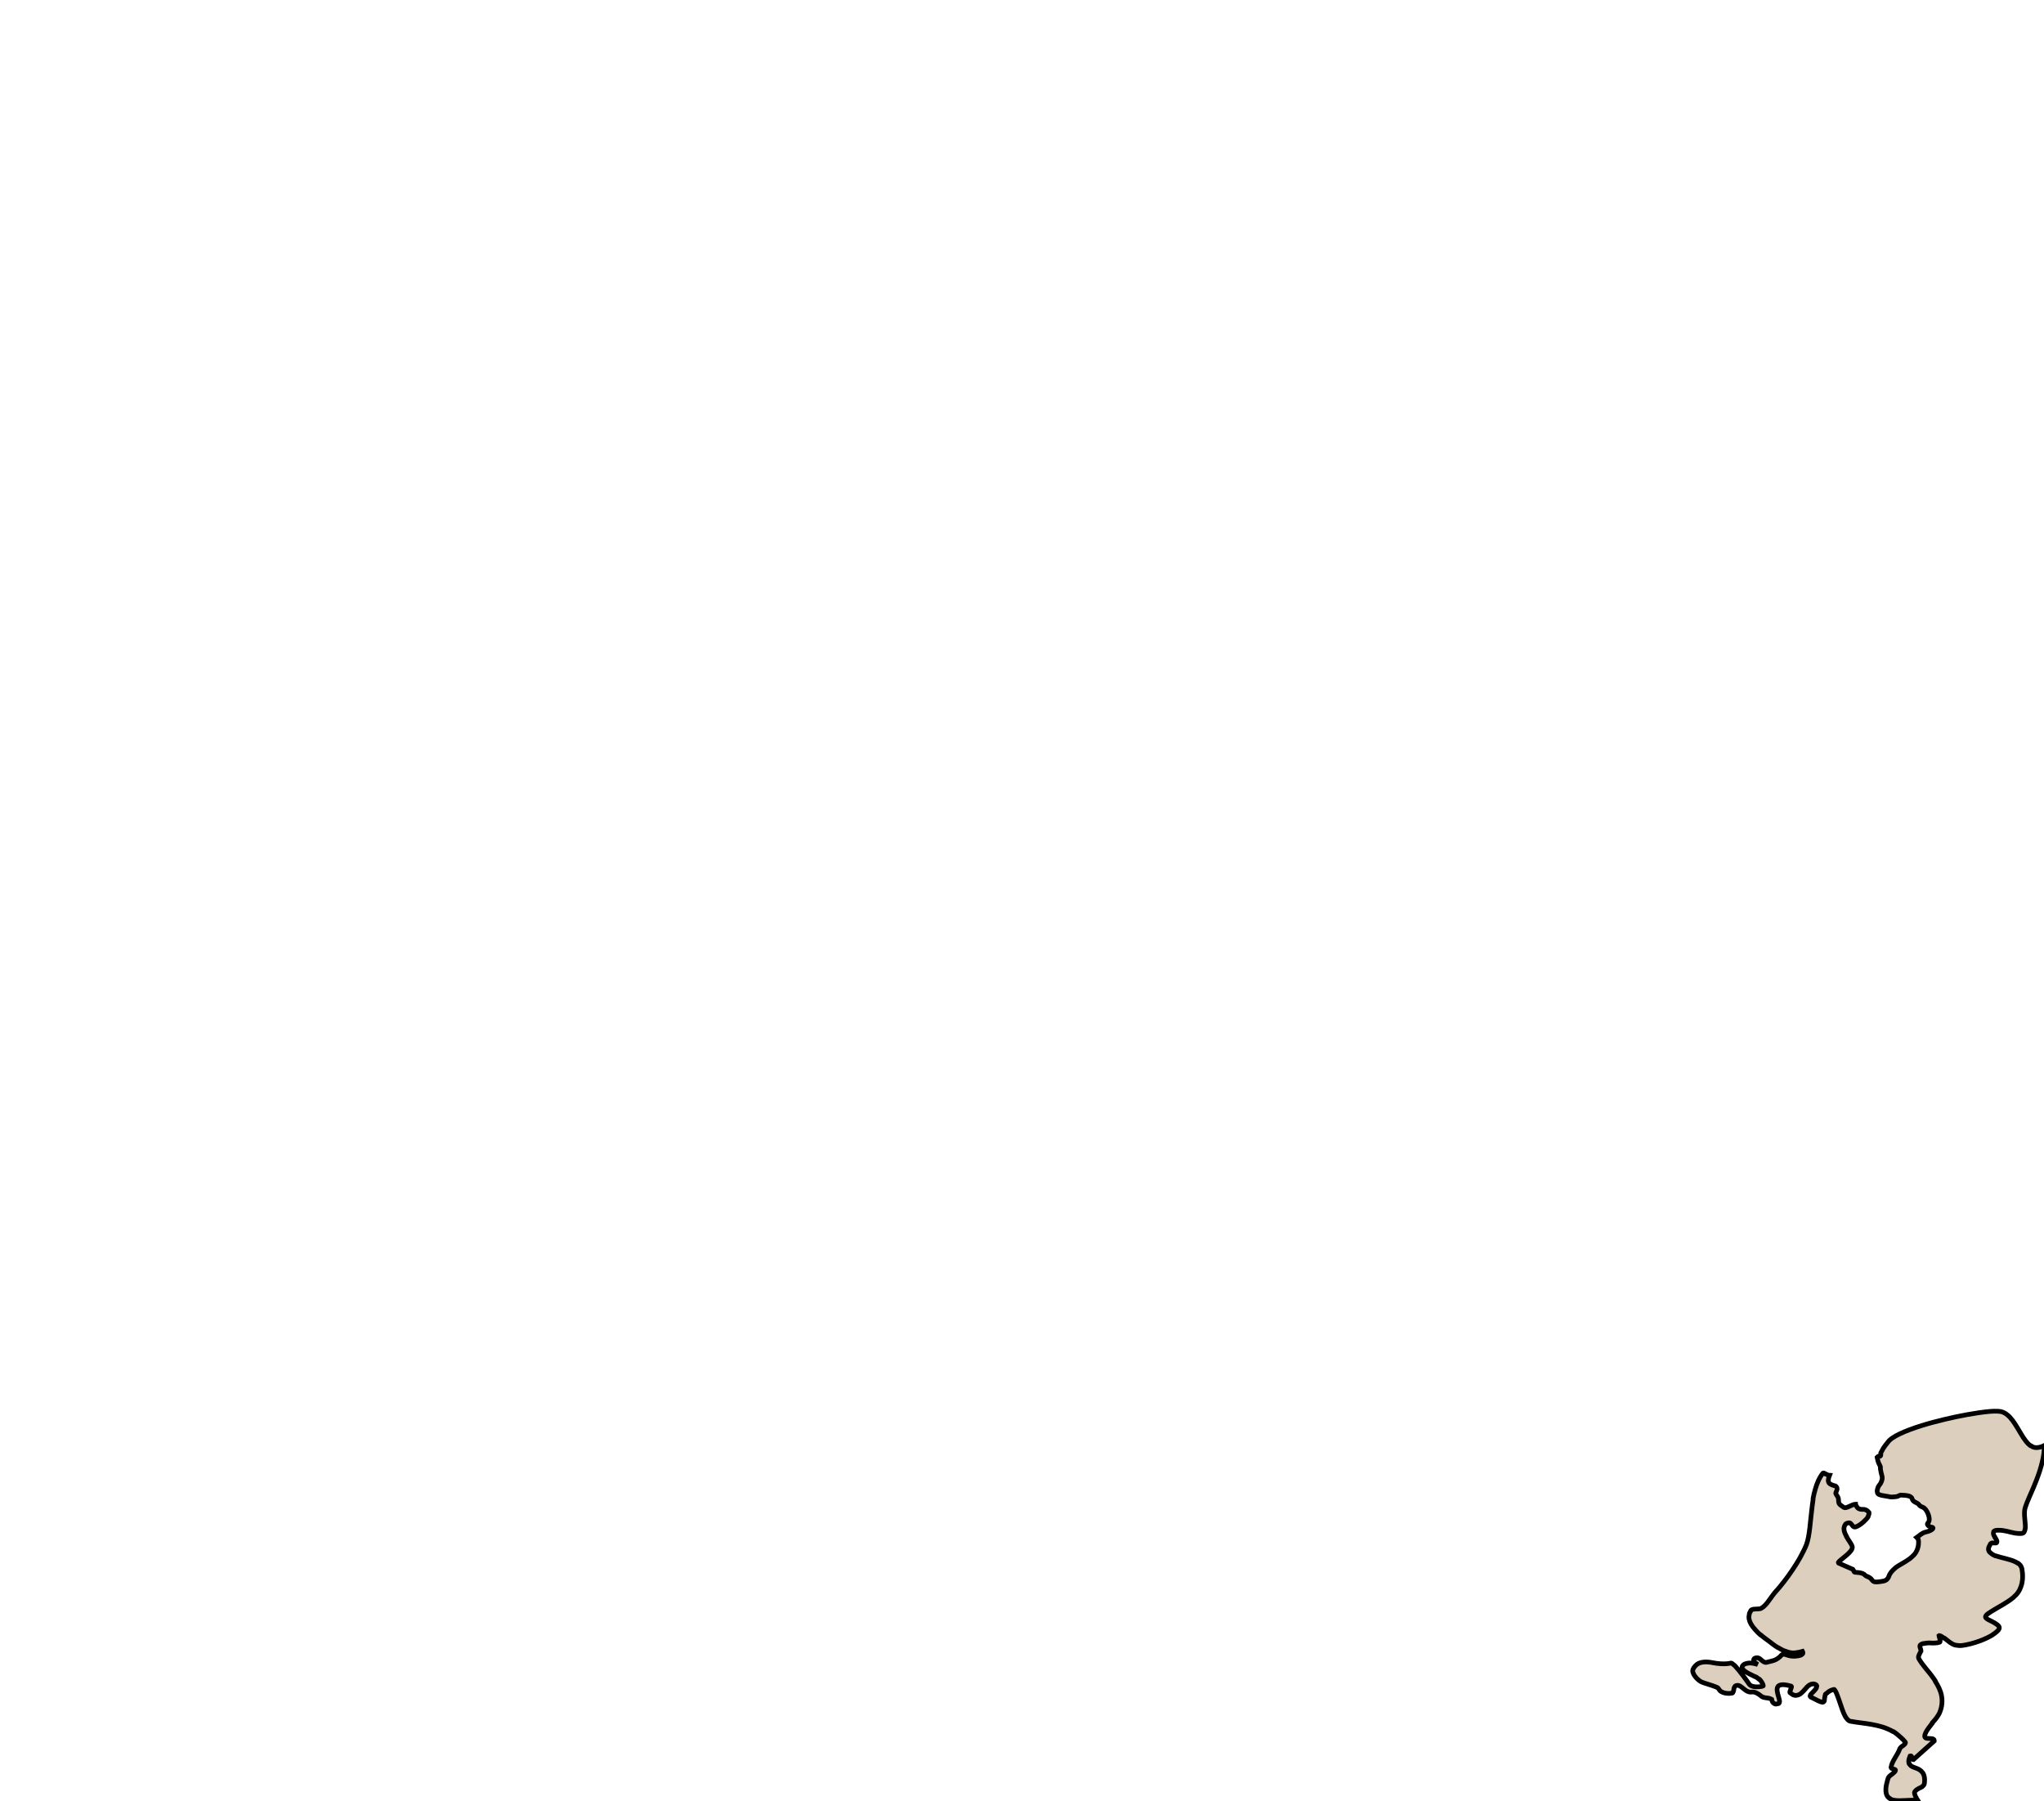
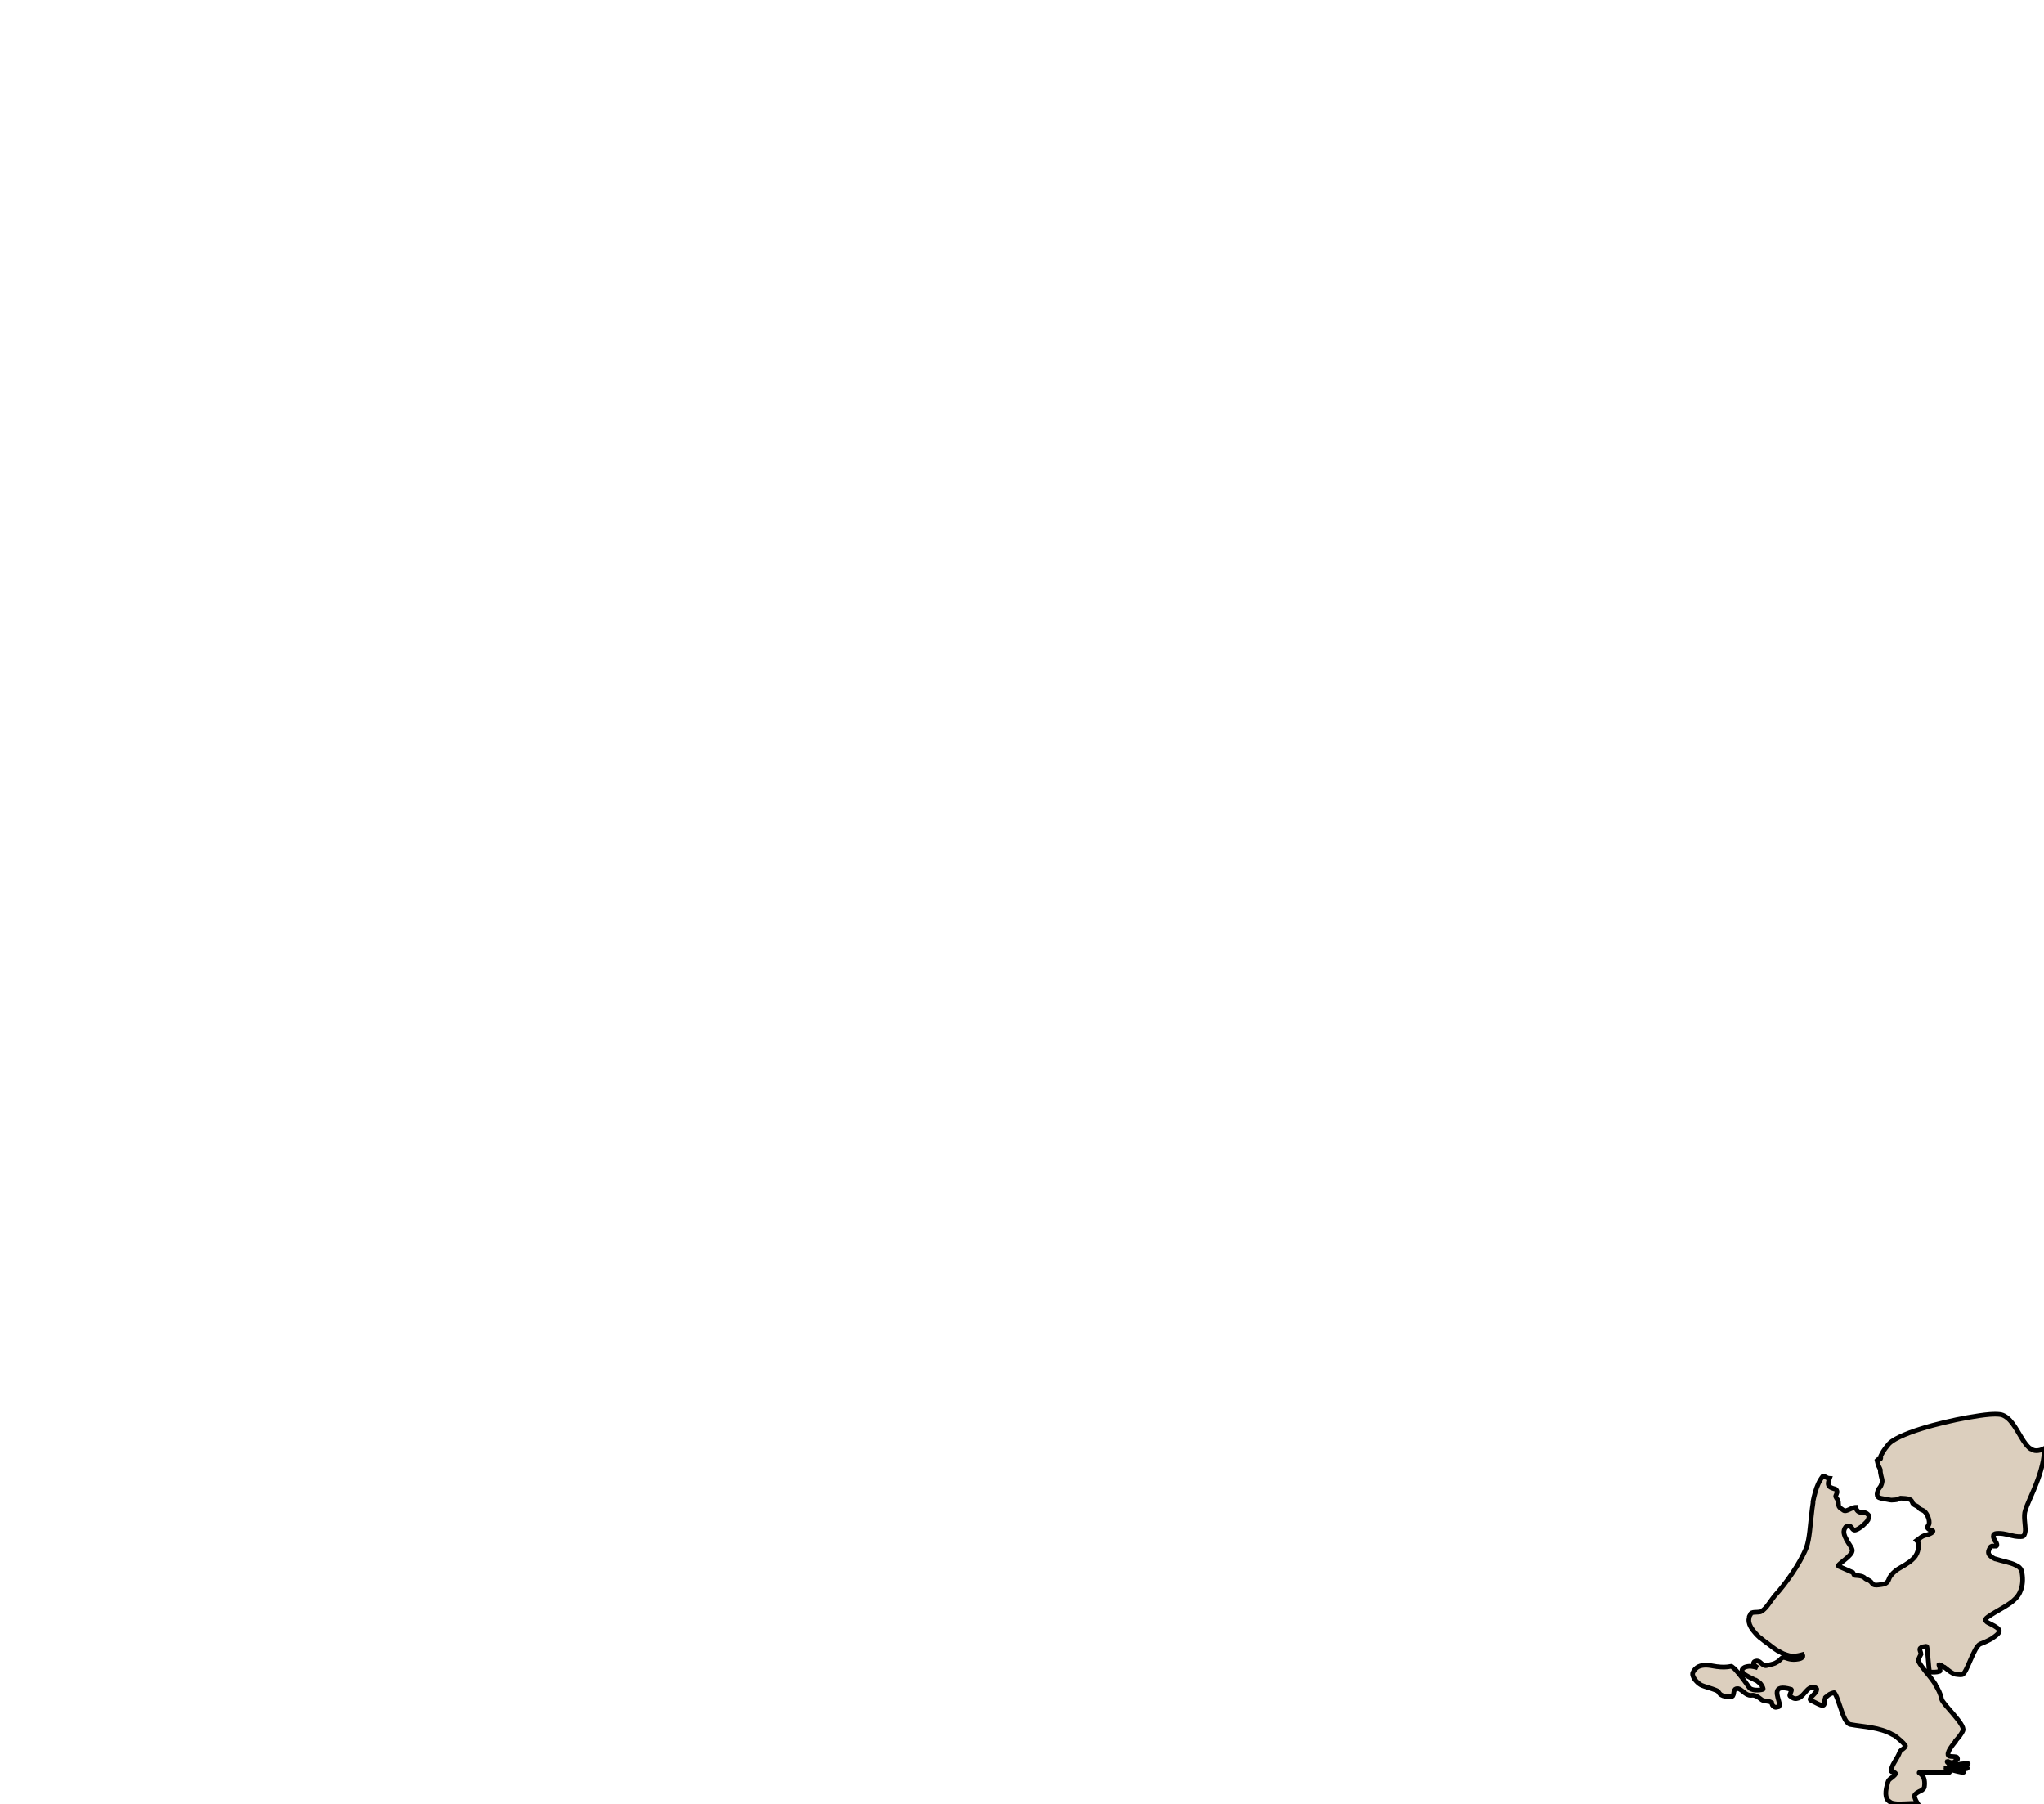
<svg>
-   <path d="M212.424,150.508 C212.847,150.484 213.18,150.503 213.4,150.547 C213.649,150.606 213.862,150.737 214.063,150.898 C214.265,151.059 214.441,151.257 214.61,151.484 C214.942,151.929 215.252,152.477 215.546,152.967 C215.702,153.226 215.846,153.457 216.015,153.67 C216.137,153.823 216.254,153.962 216.385,154.074 L216.522,154.177 L216.561,154.177 L216.741,154.29 C216.771,154.308 216.803,154.322 216.834,154.333 C217.045,154.404 217.275,154.398 217.537,154.333 C217.668,154.301 217.82,154.25 217.966,154.177 C218.025,154.675 217.928,155.289 217.771,155.933 C217.692,156.255 217.607,156.578 217.498,156.909 C217.389,157.24 217.271,157.563 217.147,157.885 C217.046,158.147 216.942,158.4 216.84,158.641 L216.405,159.641 C216.189,160.139 216.034,160.529 215.976,160.734 C215.756,161.32 215.995,162.289 215.976,162.92 C215.972,163.046 215.928,163.176 215.898,163.271 C215.837,163.461 215.742,163.544 215.507,163.544 C215.29,163.544 215.088,163.541 214.883,163.505 C214.314,163.404 213.768,163.193 213.166,163.193 L212.997,163.195 C212.822,163.203 212.641,163.234 212.592,163.357 L212.58,163.427 C212.534,163.566 212.597,163.71 212.683,163.851 L212.736,163.934 L212.736,163.973 L212.849,164.129 C212.866,164.155 212.881,164.181 212.892,164.208 C212.938,164.305 212.964,164.384 212.931,164.481 C212.931,164.522 212.883,164.546 212.853,164.559 C212.797,164.564 212.7,164.566 212.619,164.559 L212.481,164.547 C212.415,164.545 212.356,164.554 212.307,164.598 L212.249,164.658 L212.229,164.715 L212.229,164.715 C212.163,164.825 212.099,164.935 212.073,165.027 C211.991,165.313 212.096,165.494 212.307,165.652 C212.402,165.723 212.51,165.802 212.639,165.866 L212.775,165.925 L212.814,165.925 C213.45,166.146 214.342,166.274 214.945,166.581 L215.156,166.705 L215.195,166.705 C215.402,166.853 215.554,167.045 215.607,167.284 L215.624,167.408 C215.742,168.14 215.679,168.728 215.507,169.203 C215.421,169.441 215.335,169.635 215.195,169.828 C215.049,170.037 214.884,170.202 214.688,170.374 C214.505,170.535 214.316,170.662 214.102,170.803 C213.951,170.905 213.8,170.998 213.642,171.091 L212.699,171.643 C212.464,171.783 212.229,171.93 211.995,172.091 C211.863,172.179 211.792,172.254 211.76,172.326 C211.666,172.484 211.795,172.597 211.995,172.716 C212.088,172.772 212.19,172.817 212.307,172.872 C212.541,172.982 212.795,173.125 212.97,173.262 C213.146,173.4 213.253,173.526 213.166,173.731 C213.122,173.833 213.014,173.936 212.892,174.043 C212.838,174.091 212.766,174.147 212.691,174.201 L212.463,174.355 L212.463,174.355 L212.424,174.394 L212.424,174.394 C212.072,174.598 211.626,174.811 211.175,174.98 C210.473,175.243 209.72,175.429 209.224,175.487 C209.058,175.506 208.936,175.502 208.833,175.487 C208.773,175.487 208.709,175.478 208.648,175.466 L208.56,175.448 L208.521,175.448 C208.133,175.352 207.828,175.076 207.511,174.827 L207.35,174.706 L207.311,174.706 C207.156,174.597 207.019,174.492 206.843,174.433 C206.814,174.419 206.775,174.425 206.765,174.433 L206.765,174.472 L206.765,174.472 C206.759,174.516 206.806,174.597 206.843,174.706 C206.872,174.794 206.874,174.899 206.882,174.98 L206.884,175.02 L206.884,175.02 L206.882,175.058 C206.875,175.103 206.882,175.116 206.843,175.136 C206.492,175.253 206.126,175.229 205.789,175.214 C205.666,175.208 205.559,175.215 205.449,175.229 L205.282,175.253 C205.123,175.273 204.999,175.282 204.852,175.37 C204.783,175.405 204.74,175.459 204.735,175.526 C204.702,175.685 204.852,175.897 204.852,176.072 L204.721,176.322 L204.721,176.322 L204.657,176.463 C204.618,176.551 204.588,176.612 204.579,176.697 C204.572,176.766 204.589,176.833 204.618,176.892 C204.794,177.214 205.075,177.588 205.399,177.985 L205.737,178.395 C205.794,178.465 205.851,178.537 205.906,178.609 C206.017,178.755 206.122,178.895 206.224,179.043 L206.375,179.273 L206.375,179.312 C206.675,179.787 206.934,180.276 207.038,180.834 C207.142,181.392 207.107,181.985 206.843,182.629 C206.755,182.834 206.623,183.032 206.492,183.215 L206.354,183.389 L206.354,183.389 L206.062,183.722 L206.062,183.761 C205.923,183.928 205.798,184.094 205.672,184.268 C205.528,184.465 205.416,184.633 205.321,184.854 C205.271,184.953 205.251,185.061 205.243,185.127 C205.232,185.201 205.253,185.242 205.282,185.283 C205.335,185.36 205.42,185.384 205.538,185.394 L205.633,185.4 L205.672,185.4 C205.766,185.404 205.86,185.407 205.944,185.418 L206.062,185.439 L206.101,185.439 C206.183,185.468 206.255,185.52 206.262,185.613 L206.257,185.673 L204.033,187.664 C203.974,187.664 203.932,187.632 203.916,187.586 C203.886,187.504 203.88,187.383 203.838,187.313 C203.809,187.266 203.787,187.239 203.681,187.274 C203.538,187.625 203.511,187.845 203.564,188.015 L203.564,188.054 L203.564,188.054 L203.6,188.116 L203.6,188.116 L203.642,188.171 C203.71,188.272 203.793,188.345 203.916,188.405 C204.138,188.515 204.409,188.572 204.657,188.718 C204.781,188.79 204.915,188.906 205.008,189.03 C205.101,189.153 205.167,189.297 205.204,189.498 C205.241,189.7 205.248,189.932 205.204,190.24 C205.189,190.298 205.159,190.35 205.126,190.396 C205.092,190.442 205.056,190.476 205.009,190.513 L204.97,190.552 L204.97,190.552 C204.882,190.612 204.759,190.657 204.657,190.708 C204.491,190.791 204.331,190.895 204.228,191.02 C204.186,191.071 204.167,191.108 204.15,191.176 C204.15,191.235 204.169,191.342 204.228,191.489 C204.271,191.605 204.33,191.723 204.412,191.857 L204.501,191.996 L204.384,191.996 C203.541,191.943 202.678,192.096 202.048,191.999 L201.847,191.957 L201.808,191.957 C201.662,191.913 201.522,191.813 201.418,191.723 C201.362,191.674 201.304,191.632 201.262,191.567 C201.137,191.371 201.077,191.095 201.106,190.708 C201.125,190.45 201.198,190.137 201.301,189.771 C201.333,189.644 201.375,189.546 201.457,189.459 C201.53,189.377 201.603,189.33 201.691,189.264 L201.814,189.167 L201.814,189.167 L201.925,189.069 C202.008,188.996 202.088,188.931 202.121,188.835 C202.15,188.776 202.12,188.743 202.082,188.718 C202.005,188.666 201.836,188.652 201.73,188.601 C201.677,188.575 201.652,188.542 201.652,188.484 C201.701,188.19 201.819,187.932 201.966,187.668 L202.082,187.469 C202.177,187.308 202.265,187.165 202.355,187 C202.444,186.836 202.53,186.669 202.589,186.493 C202.621,186.429 202.666,186.362 202.745,186.298 L202.862,186.22 L202.862,186.22 L202.998,186.113 C203.128,186.006 203.227,185.896 203.174,185.791 C203.032,185.604 202.873,185.452 202.712,185.308 L202.55,185.166 C202.383,185.019 202.231,184.887 202.062,184.77 L201.886,184.659 L201.847,184.659 C200.426,183.835 198.726,183.829 197.32,183.566 C197.217,183.551 197.103,183.474 197.008,183.371 C196.913,183.267 196.822,183.147 196.734,182.98 C196.626,182.775 196.533,182.537 196.444,182.286 L196.068,181.195 C195.942,180.836 195.829,180.536 195.729,180.363 L195.63,180.207 C195.608,180.176 195.59,180.162 195.564,180.17 C195.176,180.256 194.968,180.415 194.822,180.561 C194.793,180.592 194.745,180.612 194.709,180.636 L194.666,180.678 L194.666,180.717 L194.627,180.795 L194.627,180.795 L194.608,180.859 L194.608,180.859 L194.588,180.99 C194.575,181.069 194.563,181.14 194.556,181.206 L194.549,181.302 C194.546,181.383 194.541,181.416 194.51,181.458 C194.479,181.501 194.411,181.549 194.315,181.536 C194.123,181.511 193.779,181.341 193.105,180.99 C193.064,180.963 193.034,180.942 193.027,180.909 L193.027,180.834 L193.027,180.834 C193.053,180.71 193.216,180.577 193.378,180.405 C193.475,180.302 193.568,180.206 193.634,180.11 L193.69,180.014 L193.69,179.975 C193.74,179.87 193.77,179.781 193.69,179.702 C193.541,179.586 193.426,179.578 193.3,179.585 C193.079,179.599 192.867,179.725 192.676,179.936 L192.295,180.362 C192.23,180.432 192.162,180.499 192.09,180.561 C191.983,180.654 191.902,180.713 191.778,180.756 C191.655,180.799 191.495,180.832 191.349,180.795 C191.203,180.758 191.056,180.668 190.88,180.522 C190.851,180.492 190.857,180.437 190.88,180.366 L191.004,180.034 C191.017,179.998 191.028,179.965 191.036,179.936 C191.045,179.906 191.048,179.892 191.045,179.879 L191.036,179.858 C191.03,179.847 191.028,179.834 191.018,179.826 L190.997,179.819 C189.943,179.512 189.578,179.7 189.514,180.053 C189.451,180.407 189.674,180.943 189.749,181.302 C189.773,181.422 189.772,181.503 189.749,181.576 C189.741,181.601 189.726,181.636 189.71,181.654 C189.68,181.673 189.644,181.693 189.593,181.693 C189.542,181.709 189.483,181.721 189.431,181.727 L189.358,181.732 L189.319,181.732 C189.281,181.726 189.245,181.707 189.211,181.686 L189.163,181.653 C189.108,181.615 189.046,181.571 189.007,181.497 C188.968,181.424 188.951,181.334 188.929,181.224 C188.833,181.161 188.719,181.129 188.596,181.107 L188.344,181.068 L188.305,181.068 C188.145,181.043 187.987,181.004 187.873,180.933 L187.797,180.873 C187.429,180.573 187.18,180.477 187.002,180.45 L186.939,180.444 L186.9,180.444 L186.715,180.455 C186.655,180.458 186.596,180.457 186.532,180.441 L186.431,180.405 C186.197,180.346 185.963,180.112 185.729,179.936 C185.553,179.805 185.397,179.708 185.221,179.741 C185.152,179.748 185.096,179.767 185.026,179.819 C184.968,179.878 184.931,179.973 184.909,180.053 C184.887,180.134 184.88,180.209 184.87,180.287 L184.851,180.361 L184.851,180.361 L184.767,180.541 C184.762,180.547 184.756,180.552 184.748,180.556 L184.515,180.591 C184.477,180.595 184.439,180.598 184.402,180.6 C184.146,180.603 183.799,180.564 183.543,180.405 C183.415,180.325 183.319,180.201 183.231,180.053 C183.197,179.996 183.095,179.955 182.958,179.897 C182.547,179.723 181.803,179.534 181.475,179.39 C181.152,179.248 180.658,178.784 180.538,178.375 C180.492,178.241 180.49,178.129 180.538,178.024 C180.597,177.895 180.656,177.801 180.731,177.716 L180.811,177.633 C180.911,177.53 180.999,177.459 181.123,177.399 C181.371,177.279 181.668,177.237 181.982,177.243 C182.279,177.249 182.554,177.308 182.869,177.361 L183.114,177.399 L183.153,177.399 C183.568,177.454 184.065,177.478 184.636,177.36 C184.68,177.367 184.726,177.426 184.792,177.477 L184.944,177.595 C184.971,177.619 184.999,177.644 185.026,177.672 C185.518,178.183 186.24,179.19 186.509,179.585 C186.55,179.644 186.601,179.701 186.666,179.741 C186.82,179.838 187.012,179.878 187.215,179.892 L187.407,179.897 C187.732,179.894 188.042,179.83 188.032,179.78 C187.996,179.598 187.918,179.473 187.836,179.351 C187.791,179.279 187.745,179.216 187.691,179.159 L187.602,179.078 L187.563,179.078 L187.363,178.914 L187.363,178.914 L187.251,178.843 L187.212,178.843 L186.822,178.648 L186.822,178.648 C186.382,178.444 185.931,178.204 185.807,177.946 C185.786,177.903 185.769,177.872 185.768,177.829 C185.76,177.776 185.781,177.725 185.807,177.673 C185.841,177.603 185.907,177.561 185.963,177.516 C186.014,177.48 186.057,177.459 186.119,177.438 C186.3,177.377 186.536,177.338 186.744,177.36 C187.114,177.4 187.446,177.516 187.446,177.516 L187.349,177.457 C187.274,177.408 187.17,177.331 187.095,177.243 C186.997,177.128 186.957,176.985 187.056,176.892 C187.089,176.861 187.14,176.835 187.212,176.814 C187.423,176.751 187.574,176.828 187.708,176.935 L187.837,177.048 C187.929,177.132 188.013,177.193 188.11,177.243 C188.189,177.285 188.285,177.309 188.383,177.282 C188.72,177.188 188.979,177.151 189.242,177.048 L189.321,177.011 L189.321,177.011 L189.398,176.97 C189.533,176.901 189.681,176.808 189.812,176.681 L189.905,176.58 C189.999,176.466 190.086,176.432 190.178,176.424 C190.455,176.398 190.785,176.705 191.544,176.619 C191.905,176.578 192.054,176.526 192.139,176.452 L192.228,176.371 C192.236,176.362 192.243,176.354 192.247,176.345 C192.252,176.331 192.246,176.32 192.247,176.307 C192.265,176.251 192.266,176.228 192.247,176.189 L192.208,176.111 L192.208,176.111 L192.049,176.156 C191.901,176.194 191.668,176.245 191.427,176.268 C191.294,176.28 191.164,176.28 191.037,176.268 C190.874,176.252 190.688,176.202 190.51,176.139 L190.335,176.072 L190.296,176.072 C190.143,176.008 189.997,175.933 189.851,175.85 L189.632,175.721 L189.593,175.721 C189.212,175.488 188.882,175.216 188.614,175.014 L188.461,174.901 C188.263,174.763 188.081,174.621 187.916,174.486 L187.759,174.355 L187.72,174.355 C187.513,174.18 187.36,174.007 187.212,173.848 C186.769,173.369 186.566,172.971 186.51,172.638 C186.486,172.495 186.497,172.36 186.521,172.242 L186.549,172.13 L186.549,172.052 C186.577,171.975 186.626,171.918 186.666,171.857 L186.684,171.774 C186.688,171.763 186.694,171.752 186.705,171.74 C186.729,171.702 186.786,171.684 186.822,171.662 C186.972,171.6 187.174,171.603 187.375,171.594 L187.524,171.584 C187.641,171.577 187.749,171.565 187.837,171.506 C188.138,171.325 188.353,171.067 188.578,170.765 L189.014,170.165 C189.088,170.064 189.164,169.964 189.242,169.867 C189.893,169.157 190.549,168.311 191.154,167.408 C191.454,166.962 191.723,166.536 191.974,166.081 C192.224,165.625 192.461,165.154 192.637,164.715 C192.813,164.217 192.91,163.619 192.988,162.959 C193.078,162.205 193.148,161.369 193.253,160.557 L193.34,159.953 L193.34,159.797 C193.399,159.451 193.483,159.144 193.574,158.822 C193.755,158.176 194.013,157.573 194.394,157.104 C194.423,157.075 194.428,157.089 194.472,157.104 L194.511,157.104 L194.511,157.104 L194.547,157.126 L194.547,157.126 L194.628,157.182 L194.667,157.182 C194.779,157.25 194.933,157.33 195.096,157.338 C195.039,157.49 194.997,157.615 194.979,157.729 C194.911,158.088 195.043,158.256 195.447,158.392 L195.594,158.441 C195.636,158.453 195.674,158.462 195.72,158.47 C195.913,158.593 195.95,158.791 195.837,159.017 C195.704,159.283 195.741,159.282 195.955,159.602 C196.168,159.922 195.906,160.299 196.306,160.539 C196.681,160.764 196.599,160.929 197.225,160.642 L197.36,160.578 C197.589,160.467 197.725,160.429 197.822,160.422 L197.867,160.422 L197.867,160.461 C197.947,160.565 197.985,160.701 198.101,160.812 C198.205,160.91 198.373,160.991 198.648,160.968 C198.758,160.959 198.846,160.983 198.921,161.007 C199.146,161.078 199.236,161.246 199.311,161.319 C199.32,161.361 199.309,161.419 199.295,161.474 L199.272,161.553 C199.262,161.59 199.251,161.632 199.233,161.67 L199.194,161.749 L199.194,161.787 C199.122,161.901 199.025,162.004 198.916,162.11 L198.804,162.217 L198.687,162.334 C198.383,162.604 198.061,162.793 197.867,162.841 C197.814,162.854 197.75,162.854 197.711,162.841 C197.594,162.801 197.527,162.68 197.438,162.568 C197.386,162.502 197.325,162.435 197.243,162.412 L197.204,162.412 L197.204,162.412 C197.104,162.396 196.997,162.412 196.813,162.529 C196.74,162.631 196.681,162.733 196.657,162.841 C196.599,163.066 196.648,163.273 196.735,163.505 L196.781,163.611 L196.781,163.611 L196.892,163.817 L196.892,163.856 C197.125,164.288 197.454,164.668 197.516,164.949 C197.536,165.037 197.516,165.13 197.477,165.222 C197.438,165.314 197.361,165.403 197.282,165.495 C196.896,165.945 196.149,166.413 196.033,166.627 C196.032,166.645 196.033,166.667 196.045,166.684 L196.072,166.705 L197.594,167.369 C197.713,167.51 197.637,167.651 197.828,167.681 L198.067,167.699 C198.287,167.717 198.59,167.756 198.766,167.883 L198.843,167.954 C198.889,168.011 198.958,168.052 199.052,168.099 L199.155,168.149 L199.194,168.149 C199.308,168.205 199.442,168.285 199.549,168.403 L199.624,168.5 C199.646,168.535 199.67,168.562 199.697,168.585 L199.741,168.617 C199.792,168.658 199.829,168.679 199.897,168.696 C200.013,168.723 200.158,168.718 200.326,168.696 L200.632,168.656 C200.811,168.631 200.948,168.603 201.068,168.539 C201.156,168.5 201.203,168.453 201.263,168.383 C201.303,168.337 201.343,168.282 201.376,168.217 L201.419,168.11 C201.464,167.965 201.537,167.831 201.653,167.681 C201.768,167.536 201.936,167.358 202.16,167.173 C202.428,166.953 202.963,166.718 203.644,166.237 L203.896,166.022 C204.075,165.862 204.185,165.743 204.268,165.612 C204.387,165.424 204.45,165.273 204.502,165.105 C204.554,164.947 204.569,164.806 204.58,164.675 C204.59,164.562 204.595,164.477 204.589,164.4 L204.58,164.324 C204.568,164.231 204.56,164.174 204.541,164.129 C204.517,164.07 204.439,164.03 204.385,163.973 C204.699,163.757 204.928,163.487 205.361,163.387 C206.051,163.228 206.254,162.949 206.07,162.889 L206.024,162.88 C205.788,162.854 205.428,162.647 205.553,162.458 L205.595,162.412 C205.823,162.213 205.752,161.636 205.439,161.124 C205.155,160.659 204.907,160.758 204.714,160.566 L204.658,160.499 C204.459,160.215 204.002,160.216 203.917,159.875 C203.832,159.534 203.435,159.474 202.668,159.445 C202.559,159.478 202.487,159.518 202.395,159.562 L202.278,159.601 L202.278,159.601 C202.165,159.625 202.071,159.622 201.965,159.64 L201.887,159.64 L201.887,159.64 C201.774,159.656 201.663,159.659 201.575,159.64 L201.207,159.571 C200.698,159.483 200.385,159.455 200.248,159.289 C200.205,159.224 200.17,159.132 200.17,159.016 C200.252,158.442 200.425,158.413 200.56,158.162 L200.599,158.079 C200.646,157.977 200.694,157.856 200.716,157.65 C200.73,157.527 200.659,157.313 200.599,157.064 C200.543,156.83 200.503,156.596 200.521,156.44 L200.448,156.256 C200.344,156.016 200.325,156.069 200.253,155.787 L200.17,155.425 L200.248,155.347 L200.326,155.308 C200.437,155.325 200.559,155.327 200.564,155.149 L200.56,155.074 C200.555,155.032 200.562,154.995 200.56,154.957 L200.638,154.801 L200.638,154.801 C200.703,154.684 200.762,154.569 200.834,154.45 C200.961,154.245 201.129,154.033 201.302,153.825 C201.684,153.231 203.137,152.59 204.932,152.03 C205.714,151.785 206.544,151.569 207.391,151.366 C208.223,151.167 209.036,150.997 209.81,150.859 C210.695,150.701 211.539,150.577 212.19,150.524 L212.424,150.508 Z" id="holland" stroke="#000000" stroke-width="0.5" fill="#DCCFBE" fill-rule="nonzero" />
+   <path d="m 212.302,150.701 c 0.423,-0.024 0.756,-0.005 0.976,0.039 0.249,0.059 0.462,0.19 0.664,0.351 0.202,0.161 0.377,0.359 0.546,0.585 0.332,0.445 0.643,0.993 0.937,1.483 0.155,0.259 0.299,0.49 0.468,0.703 0.122,0.154 0.239,0.292 0.37,0.404 l 0.137,0.103 h 0.039 l 0.179,0.113 c 0.031,0.017 0.062,0.032 0.094,0.043 0.211,0.07 0.441,0.065 0.703,0 0.131,-0.033 0.283,-0.083 0.429,-0.156 0.059,0.498 -0.038,1.112 -0.195,1.756 -0.079,0.322 -0.164,0.645 -0.273,0.976 -0.109,0.331 -0.227,0.654 -0.351,0.976 -0.101,0.262 -0.205,0.515 -0.307,0.756 l -0.435,1 c -0.216,0.498 -0.371,0.888 -0.429,1.093 -0.22,0.586 0.019,1.555 0,2.186 -0.004,0.126 -0.048,0.256 -0.078,0.351 -0.06,0.19 -0.156,0.273 -0.39,0.273 -0.218,0 -0.419,-0.003 -0.624,-0.039 -0.568,-0.101 -1.115,-0.312 -1.717,-0.312 l -0.168,0.003 c -0.175,0.008 -0.357,0.038 -0.405,0.162 l -0.012,0.07 c -0.046,0.139 0.016,0.283 0.102,0.424 l 0.054,0.084 v 0.039 l 0.113,0.156 c 0.017,0.026 0.033,0.052 0.043,0.078 0.045,0.097 0.071,0.176 0.039,0.273 0,0.041 -0.048,0.066 -0.078,0.078 -0.057,0.005 -0.154,0.007 -0.234,0 l -0.139,-0.012 c -0.066,-0.002 -0.125,0.007 -0.174,0.051 l -0.058,0.06 -0.02,0.057 v 0 c -0.066,0.11 -0.13,0.22 -0.156,0.312 -0.082,0.286 0.023,0.467 0.234,0.624 0.096,0.071 0.203,0.151 0.332,0.215 l 0.136,0.058 h 0.039 c 0.635,0.222 1.528,0.349 2.131,0.656 l 0.211,0.124 h 0.039 c 0.207,0.147 0.359,0.34 0.412,0.579 l 0.018,0.124 c 0.117,0.732 0.055,1.32 -0.117,1.795 -0.086,0.238 -0.172,0.431 -0.312,0.624 -0.147,0.209 -0.312,0.374 -0.507,0.546 -0.183,0.161 -0.372,0.288 -0.585,0.429 -0.151,0.102 -0.302,0.194 -0.46,0.288 l -0.943,0.552 c -0.235,0.141 -0.47,0.288 -0.704,0.449 -0.132,0.088 -0.203,0.162 -0.234,0.234 -0.094,0.159 0.034,0.271 0.234,0.39 0.093,0.056 0.195,0.101 0.312,0.156 0.234,0.11 0.488,0.253 0.664,0.39 0.176,0.137 0.283,0.263 0.195,0.468 -0.044,0.103 -0.152,0.205 -0.273,0.312 -0.054,0.048 -0.127,0.104 -0.201,0.158 l -0.228,0.155 v 0 l -0.039,0.039 v 0 c -0.352,0.204 -0.798,0.416 -1.249,0.585 -0.702,0.263 -1.455,3.21 -1.951,3.268 -0.166,0.019 -0.288,0.015 -0.39,0 -0.06,0 -0.125,-0.009 -0.186,-0.021 l -0.087,-0.018 h -0.039 c -0.389,-0.096 -0.693,-0.372 -1.01,-0.621 l -0.16,-0.121 h -0.039 c -0.155,-0.11 -0.293,-0.215 -0.468,-0.273 -0.029,-0.015 -0.068,-0.009 -0.078,0 v 0.039 0 c 0,0 0.042,0.124 0.078,0.234 0.029,0.088 0.032,0.193 0.039,0.273 l 0.002,0.041 v 0 l -0.002,0.037 c -0.006,0.046 1.2e-4,0.059 -0.039,0.078 -0.351,0.117 -0.717,0.093 -1.054,0.078 -0.123,-0.005 -0.231,-2.76 -0.34,-2.746 l -0.168,0.024 c -0.159,0.02 -0.283,0.029 -0.429,0.117 -0.07,0.035 -0.112,0.089 -0.117,0.156 -0.033,0.159 0.117,0.371 0.117,0.546 l -0.132,0.25 v 0 l -0.064,0.14 c -0.039,0.089 -0.069,0.15 -0.078,0.234 -0.007,0.07 0.01,0.137 0.039,0.195 0.176,0.322 0.457,0.696 0.781,1.093 l 0.338,0.41 c 0.057,0.07 0.114,0.142 0.17,0.215 0.111,0.145 0.216,0.286 0.317,0.434 l 0.151,0.229 v 0.039 c 0.3,0.476 0.559,0.964 0.664,1.522 0.104,0.558 2.547,2.729 2.284,3.373 -0.088,0.205 -0.22,0.403 -0.351,0.585 l -0.137,0.174 v 0 l -0.292,0.334 v 0.039 c -0.139,0.167 -0.265,0.333 -0.39,0.507 -0.144,0.196 -0.256,0.364 -0.351,0.585 -0.05,0.1 -0.069,0.207 -0.078,0.273 -0.01,0.074 0.01,0.115 0.039,0.156 0.054,0.076 0.138,0.101 0.256,0.111 l 0.095,0.006 h 0.039 c 0.094,0.003 0.188,0.007 0.272,0.018 l 0.118,0.021 h 0.039 c 0.082,0.029 0.154,0.081 0.161,0.173 l -0.004,0.061 -0.747,0.66 c 4.505,-0.563 -0.452,0.397 -0.468,0.351 -0.03,-0.082 4.936,0.438 0.273,-0.703 -0.029,-0.046 -0.051,-0.074 -0.156,-0.039 -0.143,0.352 4.111,1.867 -0.117,0.742 v 0.039 0 l 0.035,0.062 v 0 l 0.043,0.055 c 0.068,0.101 0.151,0.174 0.273,0.234 0.222,0.109 -3.463,-0.08 -3.215,0.066 0.124,0.073 0.258,0.189 0.351,0.312 0.093,0.123 0.158,0.267 0.195,0.468 0.037,0.202 0.044,0.434 0,0.742 -0.015,0.059 -0.044,0.11 -0.078,0.156 -0.034,0.046 -0.07,0.08 -0.117,0.117 l -0.039,0.039 v 0 c -0.087,0.06 -0.211,0.105 -0.312,0.156 -0.166,0.083 -0.326,0.187 -0.429,0.312 -0.042,0.051 -0.061,0.088 -0.078,0.156 0,0.059 0.019,0.166 0.078,0.312 0.043,0.116 0.102,0.234 0.184,0.368 l 0.089,0.14 h -0.117 c -0.843,-0.053 -1.706,0.1 -2.336,0.003 l -0.201,-0.042 h -0.039 c -0.146,-0.044 -0.286,-0.144 -0.39,-0.234 -0.056,-0.049 -0.114,-0.091 -0.156,-0.156 -0.125,-0.196 -0.185,-0.472 -0.156,-0.859 0.019,-0.258 0.093,-0.571 0.195,-0.937 0.032,-0.127 0.074,-0.225 0.156,-0.312 0.073,-0.082 0.146,-0.129 0.234,-0.195 l 0.123,-0.097 v 0 l 0.112,-0.098 c 0.083,-0.073 0.163,-0.138 0.195,-0.234 0.029,-0.059 -4.9e-4,-0.091 -0.039,-0.117 -0.077,-0.051 -0.245,-0.066 -0.351,-0.117 -0.053,-0.026 -0.078,-0.059 -0.078,-0.117 0.049,-0.294 0.166,-0.552 0.314,-0.815 l 0.116,-0.199 c 0.095,-0.161 0.184,-0.304 0.273,-0.468 0.09,-0.165 0.176,-0.332 0.234,-0.507 0.032,-0.064 0.077,-0.131 0.156,-0.195 l 0.117,-0.078 v 0 l 0.136,-0.107 c 0.13,-0.108 0.229,-0.217 0.176,-0.323 -0.143,-0.187 -0.301,-0.339 -0.462,-0.483 l -0.162,-0.142 c -0.167,-0.147 -0.319,-0.279 -0.488,-0.396 l -0.175,-0.111 h -0.039 c -1.421,-0.823 -3.122,-0.829 -4.527,-1.093 -0.102,-0.015 -0.217,-0.091 -0.312,-0.195 -0.095,-0.104 -0.185,-0.224 -0.273,-0.39 -0.108,-0.206 -0.201,-0.443 -0.291,-0.694 l -0.376,-1.091 c -0.126,-0.359 -0.239,-0.659 -0.338,-0.832 l -0.099,-0.157 c -0.022,-0.031 -0.04,-0.045 -0.066,-0.036 -0.387,0.086 -0.596,0.245 -0.742,0.39 -0.029,0.031 -0.077,0.051 -0.113,0.075 l -0.043,0.042 v 0.039 l -0.039,0.078 v 0 l -0.019,0.065 v 0 l -0.02,0.13 c -0.013,0.079 -0.025,0.15 -0.032,0.216 l -0.007,0.096 c -0.004,0.081 -0.008,0.114 -0.039,0.156 -0.031,0.043 -0.099,0.091 -0.195,0.078 -0.192,-0.026 -0.536,-0.195 -1.21,-0.546 -0.041,-0.027 -0.071,-0.048 -0.078,-0.08 l 1.9e-4,-0.076 v 0 c 0.026,-0.124 0.189,-0.257 0.351,-0.429 0.096,-0.102 0.189,-0.199 0.256,-0.294 l 0.056,-0.096 v -0.039 c 0.05,-0.105 0.079,-0.194 0,-0.273 -0.149,-0.116 -0.264,-0.125 -0.39,-0.117 -0.221,0.014 -0.433,0.14 -0.624,0.351 l -0.381,0.426 c -0.065,0.069 -0.133,0.136 -0.205,0.198 -0.108,0.093 -0.189,0.152 -0.312,0.195 -0.123,0.043 -0.283,0.076 -0.429,0.039 -0.146,-0.037 -0.293,-0.127 -0.468,-0.273 -0.029,-0.029 -0.024,-0.085 0,-0.156 l 0.124,-0.332 c 0.013,-0.036 0.024,-0.069 0.032,-0.098 0.008,-0.03 0.012,-0.044 0.009,-0.058 l -0.009,-0.02 c -0.006,-0.011 -0.009,-0.025 -0.018,-0.033 l -0.021,-0.006 c -1.054,-0.308 -1.419,-0.119 -1.483,0.234 -0.064,0.353 0.16,0.889 0.234,1.249 0.025,0.12 0.023,0.201 0,0.273 -0.008,0.025 -0.022,0.061 -0.039,0.078 -0.029,0.019 -0.066,0.039 -0.117,0.039 -0.05,0.017 -0.109,0.028 -0.162,0.034 l -0.072,0.005 h -0.039 c -0.038,-0.005 -0.074,-0.024 -0.108,-0.045 l -0.048,-0.033 c -0.056,-0.038 -0.117,-0.082 -0.156,-0.156 -0.039,-0.074 -0.056,-0.163 -0.078,-0.273 -0.096,-0.063 -0.21,-0.095 -0.333,-0.117 l -0.252,-0.039 h -0.039 c -0.16,-0.025 -0.318,-0.064 -0.431,-0.135 l -0.076,-0.06 c -0.368,-0.3 -0.617,-0.396 -0.795,-0.422 l -0.064,-0.007 h -0.039 l -0.185,0.012 c -0.059,0.003 -0.119,0.002 -0.183,-0.014 l -0.101,-0.036 c -0.234,-0.059 -0.468,-0.293 -0.703,-0.468 -0.176,-0.132 -0.332,-0.228 -0.507,-0.195 -0.07,0.006 -0.125,0.026 -0.195,0.078 -0.058,0.059 -0.095,0.154 -0.117,0.234 -0.022,0.081 -0.029,0.156 -0.039,0.234 l -0.02,0.074 v 0 l -0.084,0.179 c -0.005,0.007 -0.011,0.011 -0.019,0.015 l -0.233,0.035 c -0.038,0.004 -0.076,0.008 -0.113,0.009 -0.256,0.003 -0.603,-0.035 -0.859,-0.195 -0.128,-0.08 -0.225,-0.203 -0.312,-0.351 -0.034,-0.057 -0.136,-0.098 -0.273,-0.156 -0.41,-0.174 -1.155,-0.363 -1.483,-0.507 -0.322,-0.141 -0.816,-0.606 -0.937,-1.015 -0.046,-0.134 -0.048,-0.246 0,-0.351 0.059,-0.129 0.118,-0.223 0.193,-0.307 l 0.08,-0.083 c 0.099,-0.103 0.188,-0.174 0.312,-0.234 0.248,-0.12 0.545,-0.162 0.859,-0.156 0.297,0.006 0.572,0.065 0.887,0.118 l 0.245,0.038 h 0.039 c 0.415,0.055 0.912,0.079 1.483,-0.039 0.044,0.007 0.09,0.066 0.156,0.117 l 0.152,0.118 c 0.027,0.023 0.055,0.049 0.083,0.077 0.492,0.51 1.213,1.517 1.483,1.912 0.04,0.059 0.092,0.116 0.156,0.156 0.154,0.097 0.347,0.137 0.549,0.151 l 0.192,0.006 c 0.325,-0.003 0.634,-0.068 0.624,-0.117 -0.035,-0.182 -0.113,-0.308 -0.195,-0.429 -0.046,-0.072 -0.091,-0.135 -0.146,-0.192 l -0.089,-0.081 h -0.039 l -0.2,-0.163 v 0 l -0.112,-0.071 h -0.039 l -0.39,-0.195 v 0 c -0.44,-0.204 -0.89,-0.445 -1.015,-0.703 -0.021,-0.043 -0.038,-0.074 -0.039,-0.117 -0.008,-0.053 0.013,-0.104 0.039,-0.156 0.034,-0.069 0.101,-0.112 0.156,-0.156 0.051,-0.036 0.094,-0.057 0.156,-0.078 0.18,-0.061 0.417,-0.1 0.624,-0.078 0.371,0.04 0.703,0.156 0.703,0.156 l -0.097,-0.059 c -0.075,-0.05 -0.18,-0.126 -0.254,-0.214 -0.098,-0.116 -0.138,-0.258 -0.039,-0.351 0.033,-0.031 0.084,-0.057 0.156,-0.078 0.211,-0.063 0.362,0.014 0.495,0.121 l 0.129,0.113 c 0.092,0.084 0.177,0.145 0.273,0.195 0.079,0.042 0.175,0.066 0.273,0.039 0.337,-0.094 0.596,-0.131 0.859,-0.234 l 0.079,-0.037 v 0 l 0.077,-0.041 c 0.135,-0.069 0.284,-0.162 0.414,-0.289 l 0.094,-0.101 c 0.094,-0.114 0.181,-0.147 0.273,-0.156 0.276,-0.026 0.606,0.282 1.366,0.195 0.361,-0.041 0.51,-0.093 0.595,-0.166 l 0.088,-0.081 c 0.008,-0.009 0.015,-0.018 0.019,-0.026 0.005,-0.014 -8.6e-4,-0.026 0,-0.039 0.018,-0.056 0.019,-0.079 0,-0.117 l -0.039,-0.078 v 0 l -0.159,0.044 c -0.148,0.038 -0.381,0.09 -0.621,0.112 -0.134,0.013 -0.263,0.013 -0.39,0 -0.163,-0.016 -0.349,-0.066 -0.528,-0.129 l -0.175,-0.067 h -0.039 c -0.152,-0.064 -0.299,-0.14 -0.445,-0.223 l -0.219,-0.129 h -0.039 c -0.381,-0.233 -0.711,-0.505 -0.979,-0.708 l -0.153,-0.112 c -0.198,-0.138 -0.381,-0.281 -0.545,-0.415 l -0.158,-0.131 h -0.039 c -0.207,-0.176 -0.359,-0.348 -0.507,-0.507 -0.444,-0.479 -0.647,-0.877 -0.703,-1.21 -0.024,-0.143 -0.013,-0.277 0.011,-0.395 l 0.028,-0.112 v -0.078 c 0.028,-0.077 0.077,-0.135 0.117,-0.195 l 0.018,-0.084 c 0.004,-0.011 0.01,-0.021 0.021,-0.033 0.024,-0.038 0.081,-0.056 0.117,-0.078 0.15,-0.062 0.353,-0.059 0.553,-0.068 l 0.149,-0.01 c 0.117,-0.007 0.224,-0.019 0.312,-0.078 0.301,-0.181 0.517,-0.439 0.742,-0.742 l 0.436,-0.6 c 0.074,-0.1 0.149,-0.2 0.227,-0.298 0.651,-0.71 1.308,-1.556 1.912,-2.459 0.3,-0.446 0.569,-0.871 0.82,-1.327 0.251,-0.456 0.488,-0.927 0.663,-1.366 0.176,-0.498 0.273,-1.096 0.351,-1.756 0.09,-0.754 0.159,-1.589 0.265,-2.402 l 0.087,-0.604 v -0.156 c 0.059,-0.346 0.144,-0.653 0.234,-0.976 0.181,-0.646 0.439,-1.249 0.82,-1.717 0.029,-0.029 0.034,-0.015 0.078,0 h 0.039 v 0 l 0.037,0.021 v 0 l 0.08,0.057 h 0.039 c 0.113,0.068 0.267,0.147 0.429,0.156 -0.057,0.152 -0.098,0.277 -0.117,0.39 -0.068,0.359 0.064,0.528 0.468,0.663 l 0.147,0.048 c 0.041,0.012 0.079,0.022 0.126,0.03 0.192,0.123 0.23,0.321 0.117,0.546 -0.133,0.267 -0.096,0.265 0.117,0.585 0.213,0.32 -0.049,0.697 0.351,0.937 0.375,0.225 0.293,0.39 0.919,0.103 l 0.135,-0.064 c 0.229,-0.111 0.366,-0.149 0.462,-0.155 l 0.045,-6.8e-4 v 0.039 c 0.08,0.104 0.118,0.241 0.234,0.351 0.104,0.098 0.272,0.179 0.546,0.156 0.111,-0.009 0.198,0.015 0.273,0.039 0.225,0.071 0.315,0.239 0.39,0.312 0.009,0.042 -0.002,0.099 -0.016,0.155 l -0.023,0.079 c -0.011,0.036 -0.021,0.079 -0.039,0.117 l -0.039,0.078 v 0.039 c -0.072,0.113 -0.17,0.216 -0.278,0.322 l -0.112,0.107 -0.117,0.117 c -0.303,0.27 -0.626,0.46 -0.82,0.507 -0.053,0.013 -0.117,0.013 -0.156,0 -0.117,-0.04 -0.184,-0.161 -0.273,-0.273 -0.052,-0.066 -0.113,-0.133 -0.195,-0.156 h -0.039 v 0 c -0.1,-0.016 -0.207,2.5e-4 -0.39,0.117 -0.073,0.103 -0.132,0.204 -0.156,0.312 -0.059,0.225 -0.009,0.432 0.078,0.663 l 0.046,0.106 v 0 l 0.11,0.206 v 0.039 c 0.233,0.432 0.562,0.812 0.624,1.093 0.02,0.088 -2.5e-4,0.181 -0.039,0.273 -0.039,0.092 -0.116,0.181 -0.195,0.273 -0.386,0.45 -1.133,0.918 -1.249,1.132 -0.001,0.018 3.3e-4,0.04 0.012,0.057 l 0.027,0.021 1.522,0.664 c 0.119,0.142 0.043,0.283 0.234,0.312 l 0.239,0.018 c 0.219,0.018 0.523,0.057 0.699,0.184 l 0.077,0.071 c 0.046,0.057 0.114,0.098 0.209,0.145 l 0.103,0.05 h 0.039 c 0.114,0.056 0.248,0.135 0.355,0.254 l 0.074,0.097 c 0.023,0.035 0.047,0.061 0.074,0.084 l 0.043,0.033 c 0.051,0.04 0.089,0.062 0.156,0.078 0.117,0.028 0.261,0.022 0.429,0 l 0.306,-0.04 c 0.18,-0.025 0.316,-0.053 0.436,-0.117 0.088,-0.039 0.135,-0.086 0.195,-0.156 0.04,-0.047 0.08,-0.101 0.113,-0.166 l 0.043,-0.107 c 0.046,-0.145 0.119,-0.28 0.234,-0.429 0.115,-0.145 0.283,-0.323 0.507,-0.507 0.267,-0.22 0.803,-0.455 1.483,-0.937 l 0.252,-0.215 c 0.18,-0.16 0.29,-0.279 0.372,-0.41 0.119,-0.188 0.182,-0.339 0.234,-0.507 0.052,-0.158 0.067,-0.299 0.078,-0.429 0.01,-0.114 0.014,-0.198 0.009,-0.276 l -0.009,-0.076 c -0.012,-0.093 -0.021,-0.15 -0.039,-0.195 -0.024,-0.059 -0.103,-0.099 -0.156,-0.156 0.314,-0.216 0.543,-0.486 0.976,-0.585 0.69,-0.159 0.893,-0.438 0.709,-0.498 l -0.045,-0.009 c -0.236,-0.026 -0.596,-0.234 -0.471,-0.422 l 0.042,-0.047 c 0.227,-0.199 0.157,-0.776 -0.156,-1.288 -0.284,-0.465 -0.532,-0.366 -0.725,-0.557 l -0.056,-0.067 c -0.199,-0.284 -0.656,-0.283 -0.742,-0.624 -0.085,-0.341 -0.481,-0.401 -1.249,-0.429 -0.109,0.033 -0.181,0.072 -0.273,0.117 l -0.117,0.039 v 0 c -0.112,0.024 -0.207,0.02 -0.312,0.039 h -0.078 v 0 c -0.113,0.016 -0.224,0.018 -0.312,0 l -0.368,-0.07 c -0.509,-0.088 -0.822,-0.116 -0.959,-0.282 -0.043,-0.065 -0.078,-0.157 -0.078,-0.273 0.082,-0.574 0.255,-0.603 0.39,-0.854 l 0.039,-0.083 c 0.046,-0.103 0.094,-0.224 0.117,-0.429 0.014,-0.123 -0.057,-0.337 -0.117,-0.585 -0.057,-0.234 -0.097,-0.469 -0.078,-0.624 l -0.073,-0.184 c -0.104,-0.24 -0.123,-0.187 -0.195,-0.469 l -0.083,-0.362 0.078,-0.078 0.078,-0.039 c 0.111,0.017 0.233,0.019 0.238,-0.159 l -0.004,-0.075 c -0.005,-0.043 0.001,-0.079 0,-0.117 l 0.078,-0.156 v 0 c 0.065,-0.117 0.123,-0.232 0.195,-0.351 0.128,-0.205 0.295,-0.417 0.468,-0.624 0.382,-0.594 1.835,-1.235 3.63,-1.795 0.783,-0.244 1.613,-0.461 2.459,-0.664 0.832,-0.199 1.646,-0.369 2.42,-0.507 0.885,-0.158 1.729,-0.282 2.38,-0.335 z" id="holland" fill="#dccfbe" fill-rule="nonzero" style="stroke:#000000;stroke-width:0.5" />
</svg>
